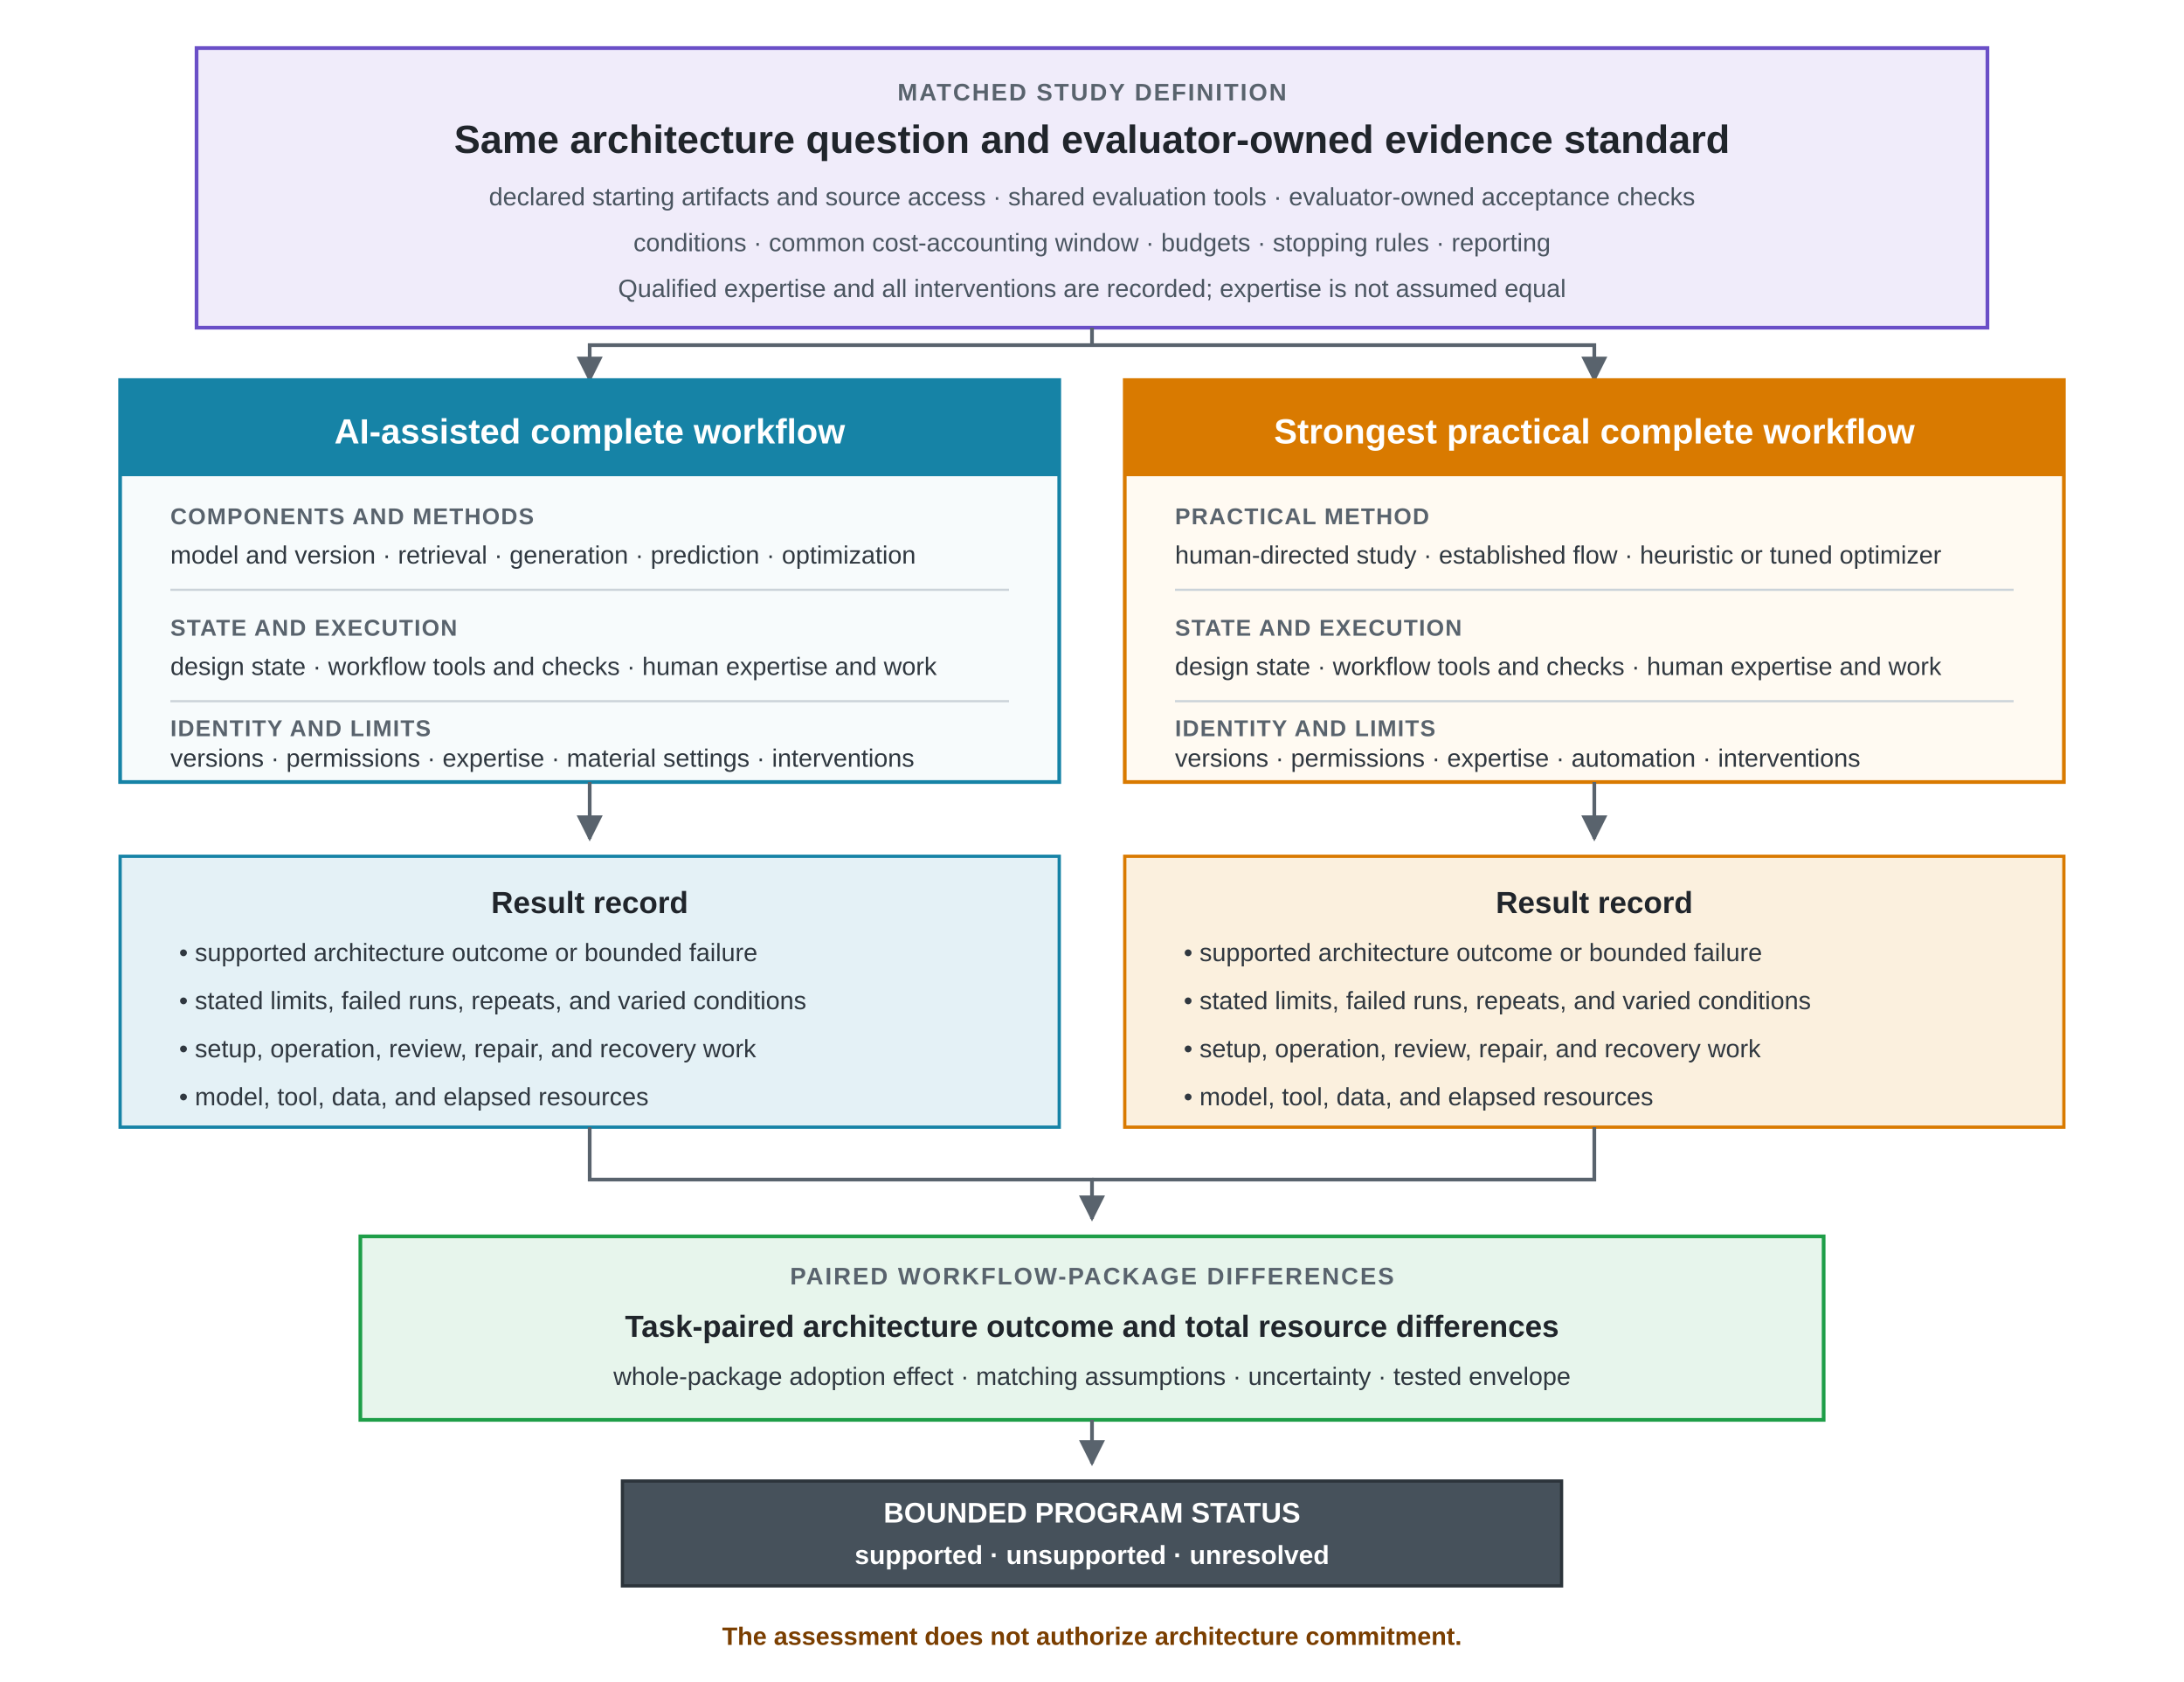
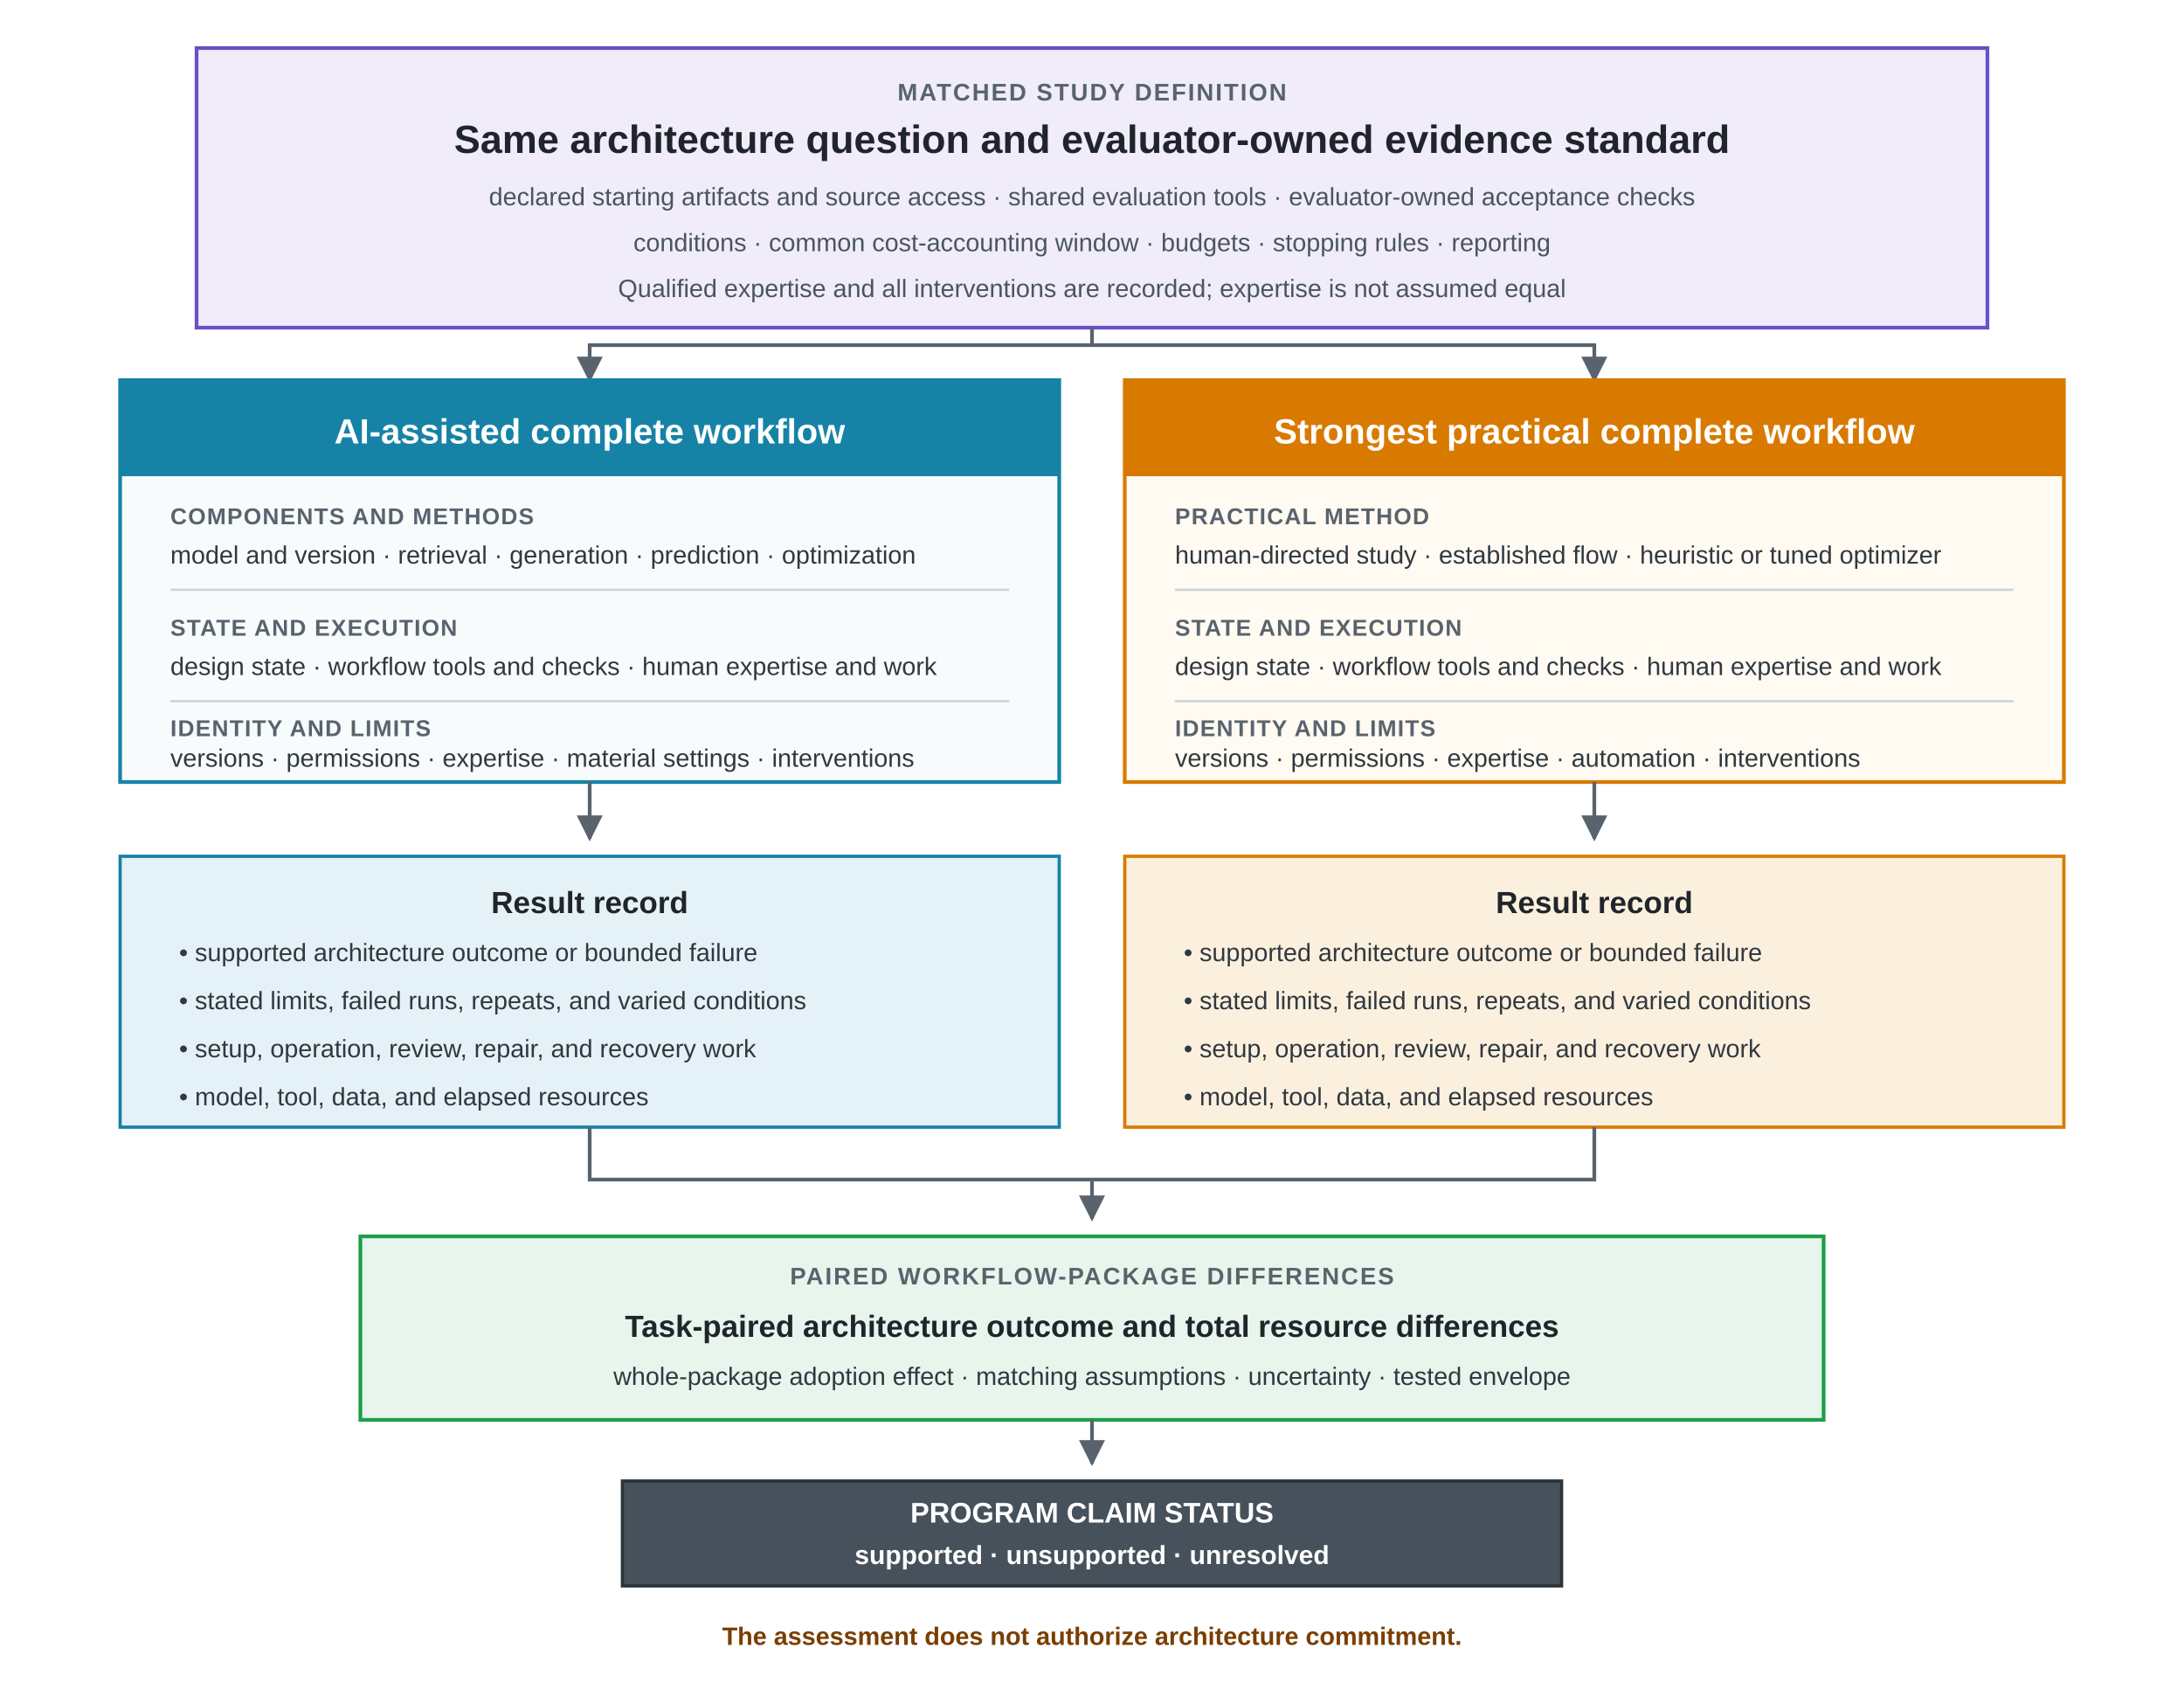
<svg xmlns="http://www.w3.org/2000/svg" viewBox="0 0 1000 770" role="img" aria-labelledby="match-title match-desc">
  <defs>
    <marker id="match-arrow" viewBox="0 0 10 10" refX="9" refY="5" markerWidth="7" markerHeight="7" orient="auto">
      <path d="M 0 0 L 10 5 L 0 10 z" fill="#59636D" />
    </marker>
    <style>
      .font { font-family: Arial, Helvetica, sans-serif; }
      .eyebrow { font-size: 11px; font-weight: 700; fill: #59636D; letter-spacing: 0.8px; }
      .top-title { font-size: 18px; font-weight: 700; fill: #20252B; }
      .top-sub { font-size: 11.5px; fill: #4A5560; }
      .arm-title { font-size: 16px; font-weight: 700; fill: #FFFFFF; }
      .section-label { font-size: 10.5px; font-weight: 700; fill: #59636D; letter-spacing: 0.5px; }
      .body { font-size: 11.5px; fill: #303840; }
      .result-title { font-size: 14px; font-weight: 700; fill: #20252B; }
      .result-body { font-size: 11.5px; fill: #303840; }
      .compare-title { font-size: 14px; font-weight: 700; fill: #20252B; }
      .compare-body { font-size: 11.5px; fill: #303840; }
      .status-title { font-size: 13px; font-weight: 700; fill: #FFFFFF; }
      .status-body { font-size: 12px; font-weight: 700; fill: #FFFFFF; }
      .note { font-size: 11.5px; font-weight: 700; fill: #7A3E00; }
      .top-box { fill: #F0ECFA; stroke: #6A4FC7; stroke-width: 1.7; }
      .ai-box { fill: #F7FBFC; stroke: #1683A6; stroke-width: 1.7; }
      .alt-box { fill: #FFFAF2; stroke: #D97A00; stroke-width: 1.7; }
      .ai-head { fill: #1683A6; }
      .alt-head { fill: #D97A00; }
      .result-ai { fill: #E4F1F6; stroke: #1683A6; stroke-width: 1.5; }
      .result-alt { fill: #FBF0DE; stroke: #D97A00; stroke-width: 1.5; }
      .compare-box { fill: #E7F5EC; stroke: #1E9E48; stroke-width: 1.7; }
      .status-box { fill: #46515B; stroke: #2C343B; stroke-width: 1.5; }
      .connector { fill: none; stroke: #59636D; stroke-width: 1.7; }
      .divider { stroke: #CBD3D9; stroke-width: 1; }
    </style>
  </defs>
  <rect width="1000" height="770" fill="#FFFFFF" />
  <g class="font">
    <rect class="top-box" x="90" y="22" width="820" height="128" />
    <text class="eyebrow" x="500" y="46" text-anchor="middle">MATCHED STUDY DEFINITION</text>
    <text class="top-title" x="500" y="70" text-anchor="middle">Same architecture question and evaluator-owned evidence standard</text>
    <text class="top-sub" x="500" y="94" text-anchor="middle">declared starting artifacts and source access · shared evaluation tools · evaluator-owned acceptance checks</text>
    <text class="top-sub" x="500" y="115" text-anchor="middle">conditions · common cost-accounting window · budgets · stopping rules · reporting</text>
    <text class="top-sub" x="500" y="136" text-anchor="middle">Qualified expertise and all interventions are recorded; expertise is not assumed equal</text>
    <path class="connector" d="M 500 150 V 158" />
    <path class="connector" d="M 500 158 H 270 V 174" marker-end="url(#match-arrow)" />
    <path class="connector" d="M 500 158 H 730 V 174" marker-end="url(#match-arrow)" />
    <rect class="ai-box" x="55" y="174" width="430" height="184" />
    <rect class="ai-head" x="55" y="174" width="430" height="44" />
    <text class="arm-title" x="270" y="203" text-anchor="middle">AI-assisted complete workflow</text>
    <text class="section-label" x="78" y="240">COMPONENTS AND METHODS</text>
    <text class="body" x="78" y="258">model and version · retrieval · generation · prediction · optimization</text>
    <line class="divider" x1="78" y1="270" x2="462" y2="270" />
    <text class="section-label" x="78" y="291">STATE AND EXECUTION</text>
    <text class="body" x="78" y="309">design state · workflow tools and checks · human expertise and work</text>
    <line class="divider" x1="78" y1="321" x2="462" y2="321" />
    <text class="section-label" x="78" y="337">IDENTITY AND LIMITS</text>
    <text class="body" x="78" y="351">versions · permissions · expertise · material settings · interventions</text>
    <rect class="alt-box" x="515" y="174" width="430" height="184" />
    <rect class="alt-head" x="515" y="174" width="430" height="44" />
    <text class="arm-title" x="730" y="203" text-anchor="middle">Strongest practical complete workflow</text>
    <text class="section-label" x="538" y="240">PRACTICAL METHOD</text>
    <text class="body" x="538" y="258">human-directed study · established flow · heuristic or tuned optimizer</text>
    <line class="divider" x1="538" y1="270" x2="922" y2="270" />
    <text class="section-label" x="538" y="291">STATE AND EXECUTION</text>
    <text class="body" x="538" y="309">design state · workflow tools and checks · human expertise and work</text>
    <line class="divider" x1="538" y1="321" x2="922" y2="321" />
    <text class="section-label" x="538" y="337">IDENTITY AND LIMITS</text>
    <text class="body" x="538" y="351">versions · permissions · expertise · automation · interventions</text>
    <line class="connector" x1="270" y1="358" x2="270" y2="384" marker-end="url(#match-arrow)" />
    <line class="connector" x1="730" y1="358" x2="730" y2="384" marker-end="url(#match-arrow)" />
    <rect class="result-ai" x="55" y="392" width="430" height="124" />
    <text class="result-title" x="270" y="418" text-anchor="middle">Result record</text>
    <text class="result-body" x="82" y="440">• supported architecture outcome or bounded failure</text>
    <text class="result-body" x="82" y="462">• stated limits, failed runs, repeats, and varied conditions</text>
    <text class="result-body" x="82" y="484">• setup, operation, review, repair, and recovery work</text>
    <text class="result-body" x="82" y="506">• model, tool, data, and elapsed resources</text>
    <rect class="result-alt" x="515" y="392" width="430" height="124" />
    <text class="result-title" x="730" y="418" text-anchor="middle">Result record</text>
    <text class="result-body" x="542" y="440">• supported architecture outcome or bounded failure</text>
    <text class="result-body" x="542" y="462">• stated limits, failed runs, repeats, and varied conditions</text>
    <text class="result-body" x="542" y="484">• setup, operation, review, repair, and recovery work</text>
    <text class="result-body" x="542" y="506">• model, tool, data, and elapsed resources</text>
    <path class="connector" d="M 270 516 L 270 540 L 500 540 L 500 558" marker-end="url(#match-arrow)" />
    <path class="connector" d="M 730 516 L 730 540 L 500 540" />
    <rect class="compare-box" x="165" y="566" width="670" height="84" />
    <text class="eyebrow" x="500" y="588" text-anchor="middle">PAIRED WORKFLOW-PACKAGE DIFFERENCES</text>
    <text class="compare-title" x="500" y="612" text-anchor="middle">Task-paired architecture outcome and total resource differences</text>
    <text class="compare-body" x="500" y="634" text-anchor="middle">whole-package adoption effect · matching assumptions · uncertainty · tested envelope</text>
    <line class="connector" x1="500" y1="650" x2="500" y2="670" marker-end="url(#match-arrow)" />
    <rect class="status-box" x="285" y="678" width="430" height="48" />
-     <text class="status-title" x="500" y="697" text-anchor="middle">BOUNDED PROGRAM STATUS</text>
+     <text class="status-title" x="500" y="697" text-anchor="middle">PROGRAM CLAIM STATUS</text>
    <text class="status-body" x="500" y="716" text-anchor="middle">supported · unsupported · unresolved</text>
    <text class="note" x="500" y="753" text-anchor="middle">The assessment does not authorize architecture commitment.</text>
  </g>
</svg>
